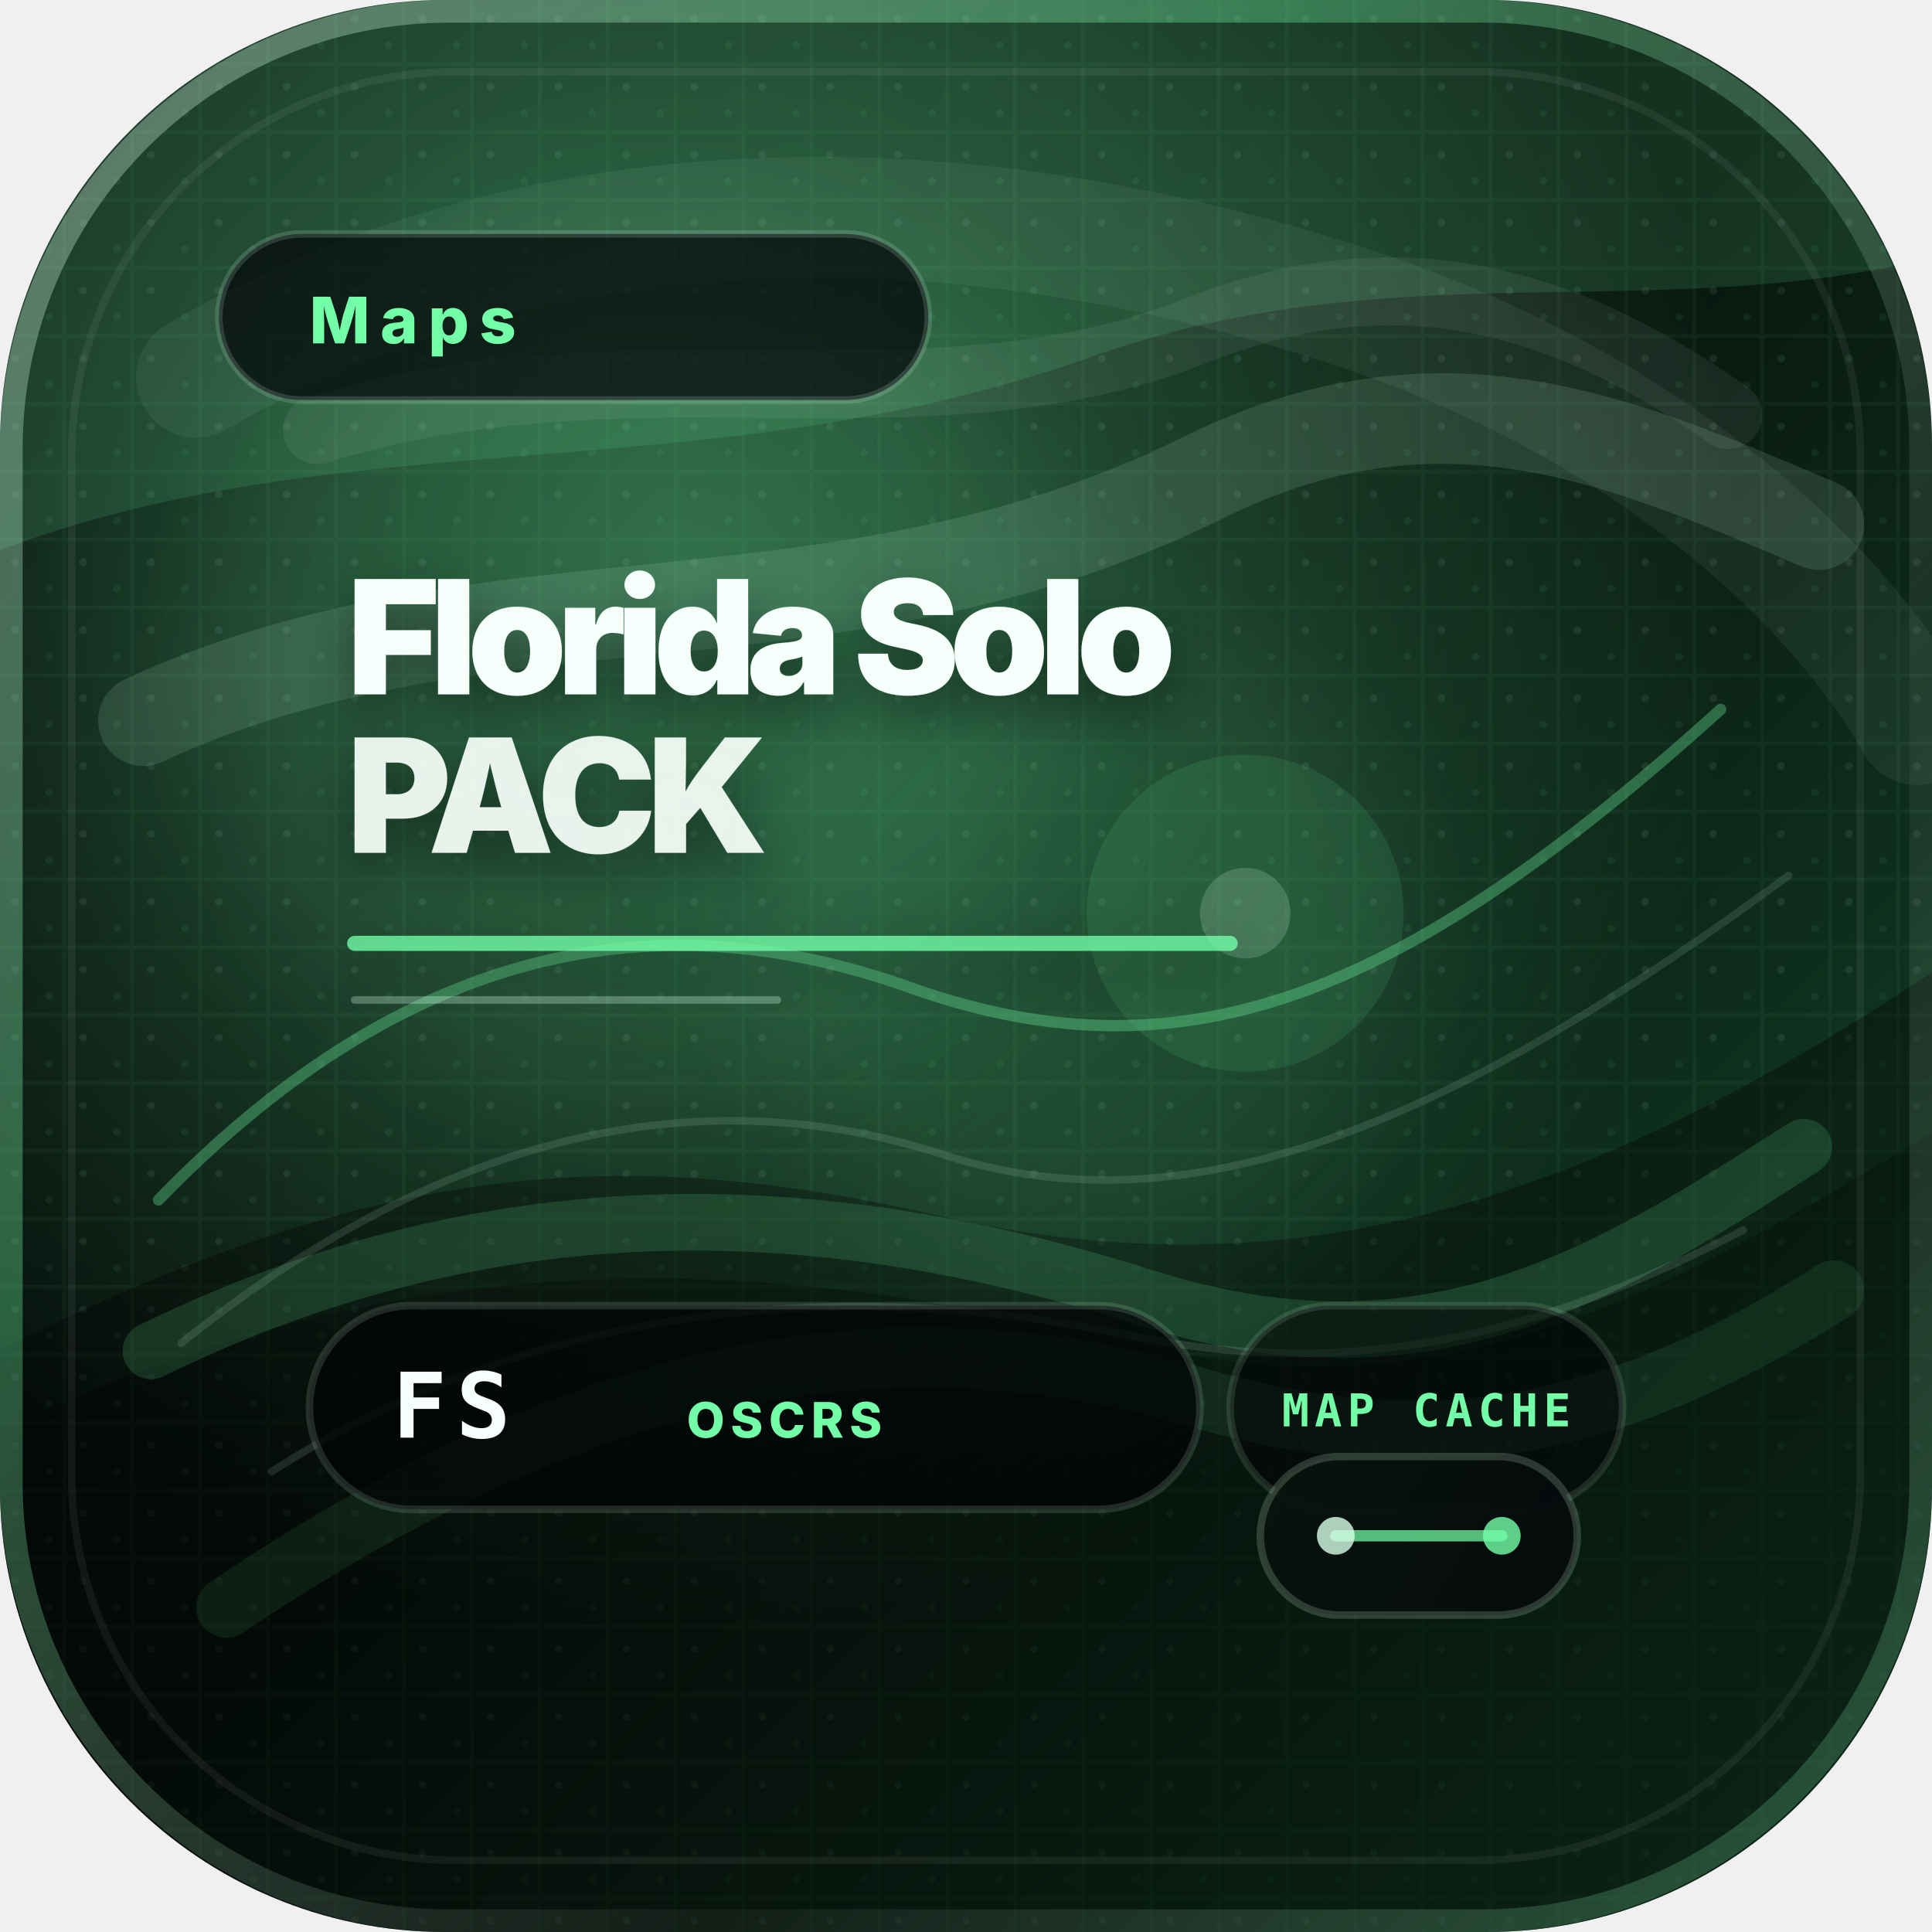
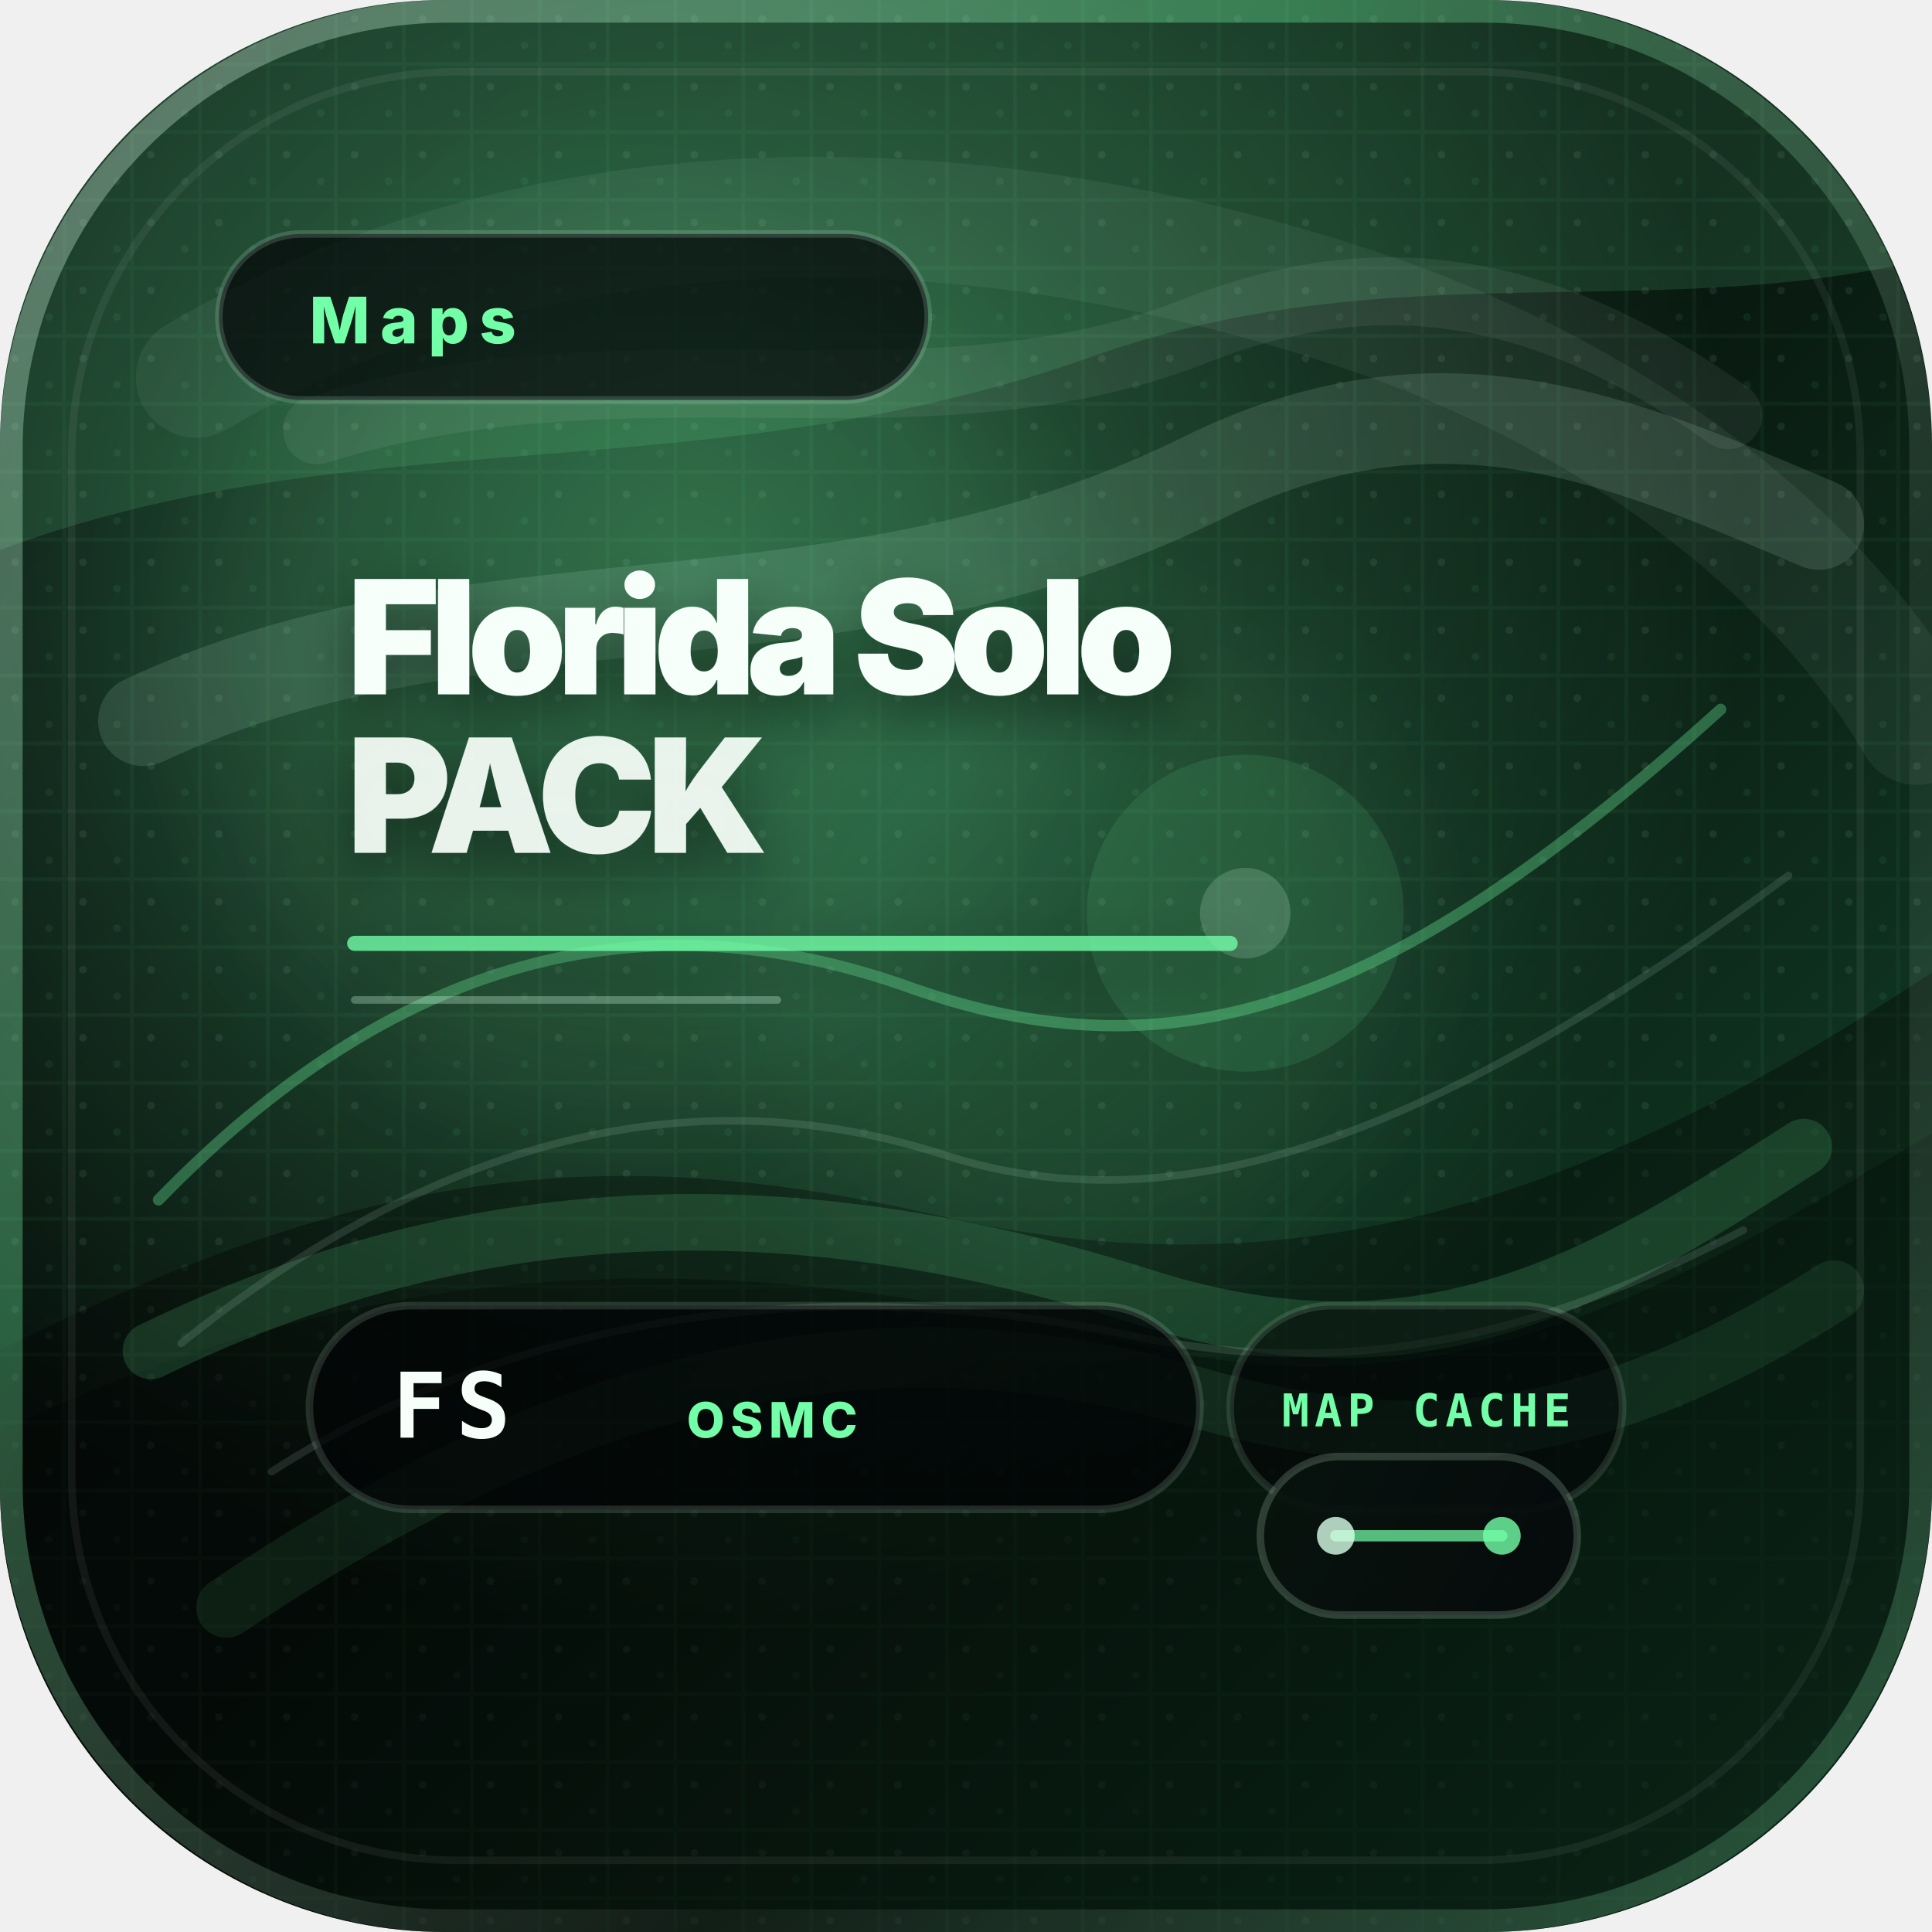
<svg xmlns="http://www.w3.org/2000/svg" width="512" height="512" viewBox="0 0 512 512" fill="none" role="img" aria-label="Florida Solo icon">
  <defs>
    <clipPath id="tileClip">
      <rect x="0" y="0" width="512" height="512" rx="118" />
    </clipPath>
    <linearGradient id="bg" x1="0" y1="0" x2="512" y2="512" gradientUnits="userSpaceOnUse">
      <stop stop-color="#020406" />
      <stop offset="0.48" stop-color="#08150E" />
      <stop offset="1" stop-color="#164C2F" />
    </linearGradient>
    <linearGradient id="line" x1="128" y1="132" x2="394" y2="386" gradientUnits="userSpaceOnUse">
      <stop stop-color="#D9FFE8" />
      <stop offset="0.46" stop-color="#73FFA8" />
      <stop offset="1" stop-color="#73FFA8" />
    </linearGradient>
    <linearGradient id="rim" x1="0" y1="0" x2="512" y2="512" gradientUnits="userSpaceOnUse">
      <stop stop-color="#FFFFFF" stop-opacity="0.62" />
      <stop offset="0.34" stop-color="#73FFA8" stop-opacity="0.66" />
      <stop offset="0.68" stop-color="#FFFFFF" stop-opacity="0.08" />
      <stop offset="1" stop-color="#73FFA8" stop-opacity="0.5" />
    </linearGradient>
    <linearGradient id="badge" x1="326" y1="368" x2="434" y2="430" gradientUnits="userSpaceOnUse">
      <stop stop-color="#08150E" />
      <stop offset="1" stop-color="#05070B" />
    </linearGradient>
    <linearGradient id="coverGlass" x1="84" y1="106" x2="428" y2="406" gradientUnits="userSpaceOnUse">
      <stop stop-color="#FFFFFF" stop-opacity="0.08" />
      <stop offset="0.46" stop-color="#73FFA8" stop-opacity="0.025" />
      <stop offset="1" stop-color="#000000" stop-opacity="0.2" />
    </linearGradient>
    <radialGradient id="glow" cx="0" cy="0" r="1" gradientUnits="userSpaceOnUse" gradientTransform="translate(180 152) rotate(52) scale(282 282)">
      <stop stop-color="#73FFA8" stop-opacity="0.36" />
      <stop offset="1" stop-color="#73FFA8" stop-opacity="0" />
    </radialGradient>
    <pattern id="grain" width="18" height="18" patternUnits="userSpaceOnUse">
      <path d="M0 17H18M17 0V18" stroke="#73FFA8" stroke-opacity="0.08" stroke-width="1" />
      <circle cx="4" cy="5" r="1" fill="#D9FFE8" fill-opacity="0.14" />
      <circle cx="13" cy="12" r="1" fill="#73FFA8" fill-opacity="0.12" />
    </pattern>
    <filter id="glyphGlow" x="-40%" y="-40%" width="180%" height="180%" color-interpolation-filters="sRGB">
      <feDropShadow dx="0" dy="0" stdDeviation="8" flood-color="#73FFA8" flood-opacity="0.42" />
      <feDropShadow dx="0" dy="16" stdDeviation="18" flood-color="#000000" flood-opacity="0.36" />
    </filter>
    <filter id="softBlur" x="-30%" y="-30%" width="160%" height="160%">
      <feGaussianBlur stdDeviation="18" />
    </filter>
    <filter id="titleLift" x="-20%" y="-20%" width="140%" height="140%">
      <feDropShadow dx="0" dy="6" stdDeviation="7" flood-color="#000000" flood-opacity="0.45" />
    </filter>
  </defs>
  <g clip-path="url(#tileClip)">
    <rect width="512" height="512" fill="url(#bg)" />
    <rect width="512" height="512" fill="url(#glow)" />
    <rect width="512" height="512" fill="url(#grain)" opacity="0.55" />
    <path d="M-20 368C86 312 152 300 248 322C344 344 424 320 532 244V532H-20V368Z" fill="#000000" opacity="0.34" />
    <path d="M52 100C140 48 252 46 360 82C432 106 484 150 508 192" stroke="#D9FFE8" stroke-width="32" stroke-linecap="round" opacity="0.06" />
    <path d="M60 426C152 364 232 346 316 370C378 388 426 380 486 342" stroke="#73FFA8" stroke-width="16" stroke-linecap="round" opacity="0.11" />
    <g opacity="0.94">
      <path d="M-34 161C72 105 174 135 288 95C382 61 462 95 550 55V-30H-34V161Z" fill="#73FFA8" fill-opacity="0.13" />
      <path d="M-28 394C86 330 186 328 300 356C398 380 462 328 540 284V552H-28V394Z" fill="#000000" fill-opacity="0.27" />
      <path d="M38 191C128 149 220 175 318 127C382 95 430 117 482 139" fill="none" stroke="#D9FFE8" stroke-opacity="0.13" stroke-width="24" stroke-linecap="round" />
      <path d="M40 358C134 312 222 318 304 344C380 368 428 336 478 304" fill="none" stroke="#73FFA8" stroke-opacity="0.16" stroke-width="15" stroke-linecap="round" />
      <circle cx="168" cy="178" r="116" fill="#73FFA8" fill-opacity="0.08" filter="url(#softBlur)" />
      <circle cx="286" cy="250" r="88" fill="#73FFA8" fill-opacity="0.08" filter="url(#softBlur)" />
      <path d="M84 114C168 88 244 116 316 88C366 68 410 76 458 110" fill="none" stroke="#FFFFFF" stroke-opacity="0.07" stroke-width="18" stroke-linecap="round" />
    </g>
    <g opacity="0.76">
      <path d="M42 318C104 254 170 236 242 262C316 288 374 262 456 188" fill="none" stroke="#73FFA8" stroke-opacity="0.42" stroke-width="3" stroke-linecap="round" />
      <path d="M48 356C120 298 188 286 250 306C318 328 390 294 474 232" fill="none" stroke="#D9FFE8" stroke-opacity="0.16" stroke-width="2" stroke-linecap="round" />
      <path d="M72 390C134 350 214 336 300 354C358 366 408 354 462 326" fill="none" stroke="#D9FFE8" stroke-opacity="0.16" stroke-width="2" stroke-linecap="round" />
      <circle cx="330" cy="242" r="42" fill="#73FFA8" fill-opacity="0.13" />
      <circle cx="330" cy="242" r="12" fill="#D9FFE8" fill-opacity="0.24" />
    </g>
    <g filter="url(#titleLift)">
      <text x="92" y="184" fill="#F7FFFA" font-family="Inter, SF Pro Display, Arial, sans-serif" font-size="42" font-weight="900" letter-spacing="-0.06em">Florida Solo</text>
      <text x="92" y="226" fill="#F7FFFA" fill-opacity="0.92" font-family="Inter, SF Pro Display, Arial, sans-serif" font-size="42" font-weight="900" letter-spacing="-0.055em">PACK</text>
      <path d="M94 250H326" stroke="#73FFA8" stroke-width="4" stroke-linecap="round" opacity="0.78" />
      <path d="M94 265H206" stroke="#D9FFE8" stroke-width="2" stroke-linecap="round" opacity="0.28" />
    </g>
    <g>
      <rect x="82" y="346" width="236" height="54" rx="27" fill="#020406" fill-opacity="0.76" stroke="#D9FFE8" stroke-opacity="0.14" stroke-width="2" />
      <text x="104" y="381" fill="#F7FFFA" font-family="JetBrains Mono, SF Mono, monospace" font-size="24" font-weight="900" letter-spacing="0.1em">FS</text>
-       <text x="182" y="381" fill="#73FFA8" font-family="Inter, SF Pro Display, Arial, sans-serif" font-size="13" font-weight="800" letter-spacing="0.12em">OSCRS</text>
+       <text x="182" y="381" fill="#73FFA8" font-family="Inter, SF Pro Display, Arial, sans-serif" font-size="13" font-weight="800" letter-spacing="0.12em">OSMC</text>
      <rect x="326" y="346" width="104" height="54" rx="27" fill="#020406" fill-opacity="0.58" stroke="#D9FFE8" stroke-opacity="0.12" stroke-width="2" />
      <text x="378" y="378" text-anchor="middle" fill="#73FFA8" font-family="JetBrains Mono, SF Mono, monospace" font-size="12" font-weight="800" letter-spacing="0.12em">MAP CACHE</text>
    </g>
    <rect x="58" y="62" width="188" height="44" rx="22" fill="#020406" fill-opacity="0.72" stroke="#D9FFE8" stroke-opacity="0.16" stroke-width="2" />
    <text x="82" y="91" fill="#73FFA8" font-family="Inter, SF Pro Display, Arial, sans-serif" font-size="17" font-weight="800" letter-spacing="0.16em">Maps</text>
    <rect x="334" y="386" width="84" height="42" rx="21" fill="url(#badge)" fill-opacity="0.92" stroke="#D9FFE8" stroke-opacity="0.18" stroke-width="2" />
    <path d="M354 407H398" stroke="#73FFA8" stroke-opacity="0.72" stroke-width="3" stroke-linecap="round" />
    <circle cx="354" cy="407" r="5" fill="#D9FFE8" opacity="0.8" />
    <circle cx="398" cy="407" r="5" fill="#73FFA8" opacity="0.8" />
  </g>
  <rect x="3" y="3" width="506" height="506" rx="116" stroke="url(#rim)" stroke-opacity="0.5" stroke-width="6" />
  <rect x="19" y="19" width="474" height="474" rx="102" stroke="#FFFFFF" stroke-opacity="0.06" stroke-width="2" />
</svg>
